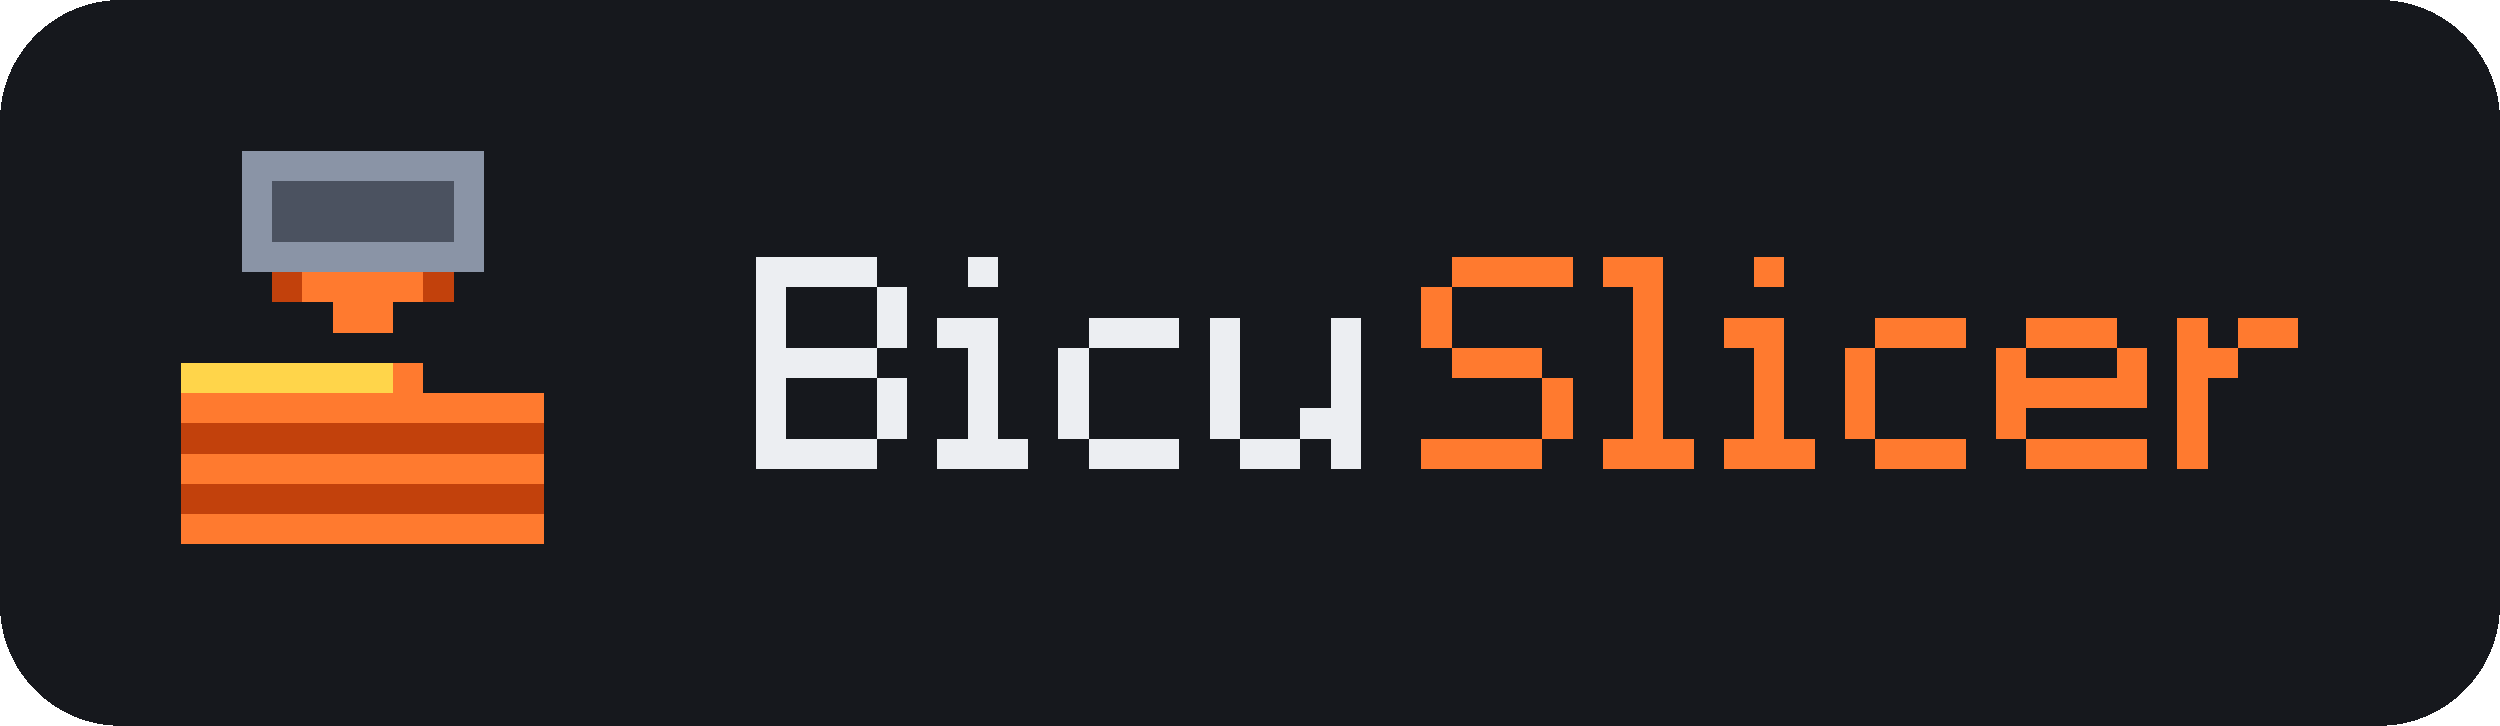
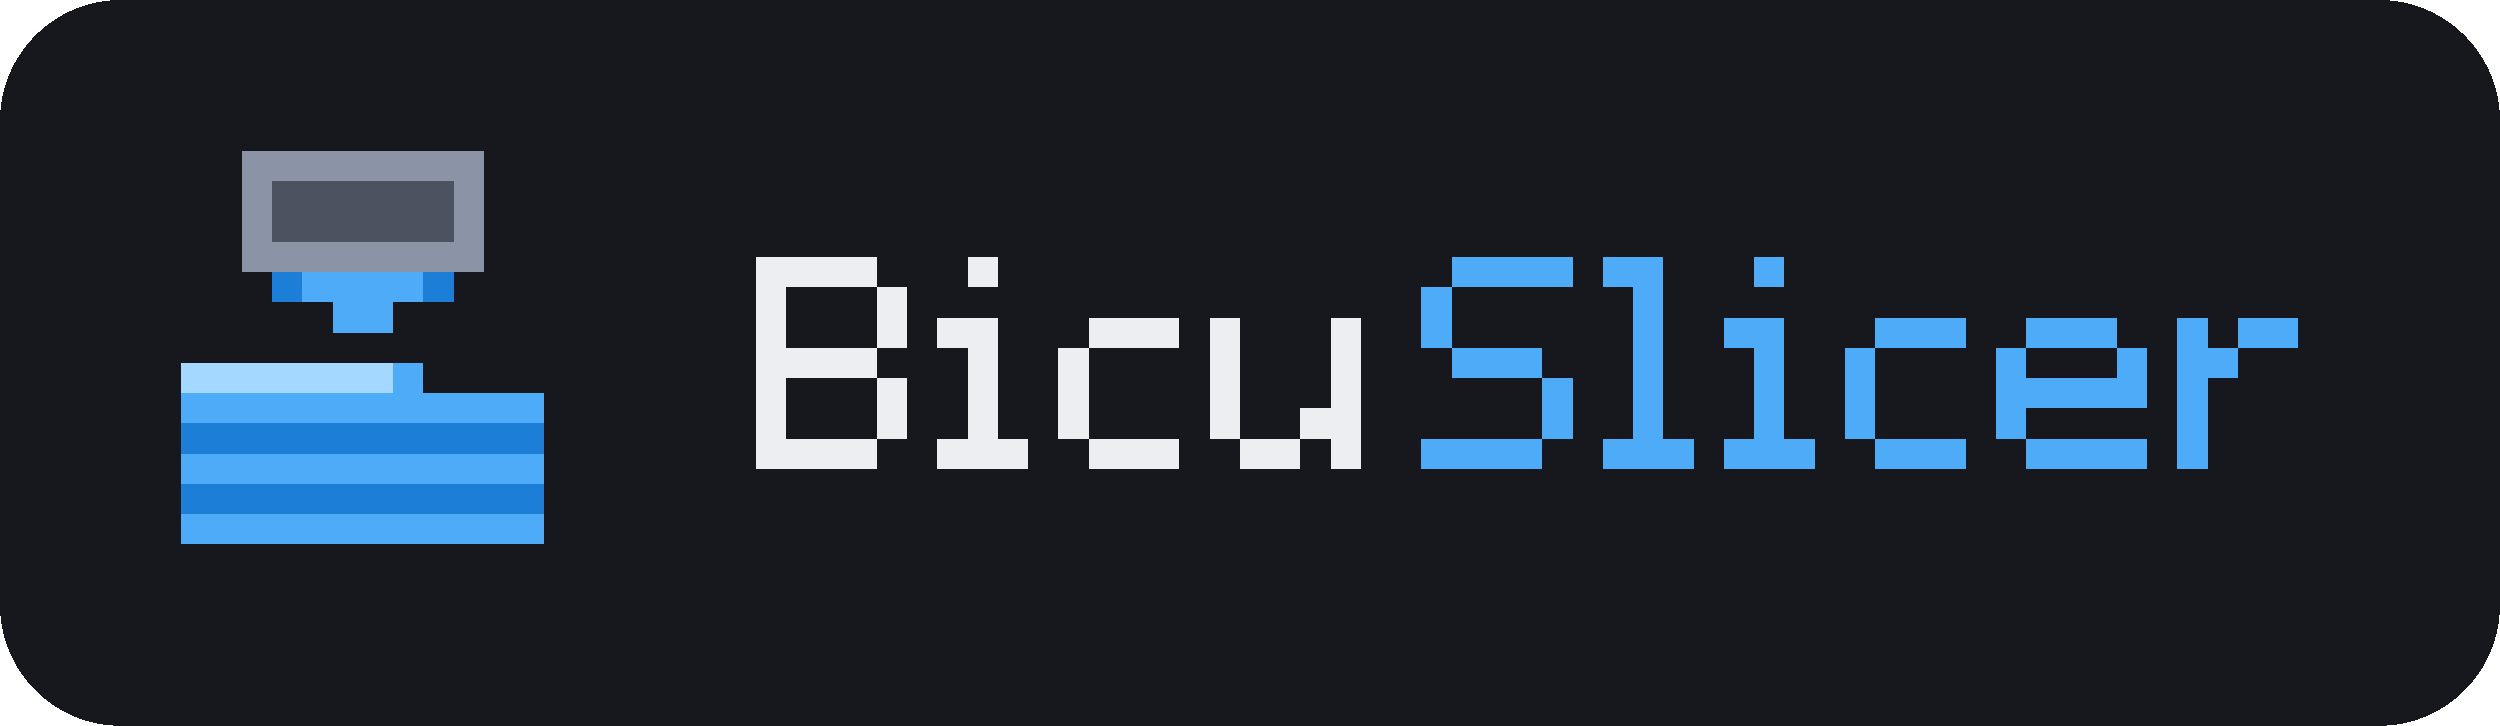
<svg xmlns="http://www.w3.org/2000/svg" viewBox="0 0 496 144" width="496" height="144" shape-rendering="crispEdges">
  <rect width="496" height="144" rx="24" fill="#16181d" />
  <rect x="36" y="24" width="72" height="6" fill="#16181d" />
  <rect x="30" y="30" width="18" height="6" fill="#16181d" />
  <rect x="48" y="30" width="48" height="6" fill="#8a94a6" />
  <rect x="96" y="30" width="18" height="6" fill="#16181d" />
  <rect x="24" y="36" width="24" height="6" fill="#16181d" />
  <rect x="48" y="36" width="6" height="6" fill="#8a94a6" />
  <rect x="54" y="36" width="36" height="6" fill="#4b5260" />
  <rect x="90" y="36" width="6" height="6" fill="#8a94a6" />
  <rect x="96" y="36" width="24" height="6" fill="#16181d" />
  <rect x="24" y="42" width="24" height="6" fill="#16181d" />
  <rect x="48" y="42" width="6" height="6" fill="#8a94a6" />
  <rect x="54" y="42" width="36" height="6" fill="#4b5260" />
  <rect x="90" y="42" width="6" height="6" fill="#8a94a6" />
  <rect x="96" y="42" width="24" height="6" fill="#16181d" />
  <rect x="24" y="48" width="24" height="6" fill="#16181d" />
  <rect x="48" y="48" width="48" height="6" fill="#8a94a6" />
  <rect x="96" y="48" width="24" height="6" fill="#16181d" />
  <rect x="24" y="54" width="30" height="6" fill="#16181d" />
-   <rect x="54" y="54" width="6" height="6" fill="#c2410c" />
-   <rect x="60" y="54" width="24" height="6" fill="#ff7a2f" />
-   <rect x="84" y="54" width="6" height="6" fill="#c2410c" />
+   <rect x="54" y="54" width="6" height="6" fill="#1c7ed6" />
+   <rect x="60" y="54" width="24" height="6" fill="#4dabf7" />
+   <rect x="84" y="54" width="6" height="6" fill="#1c7ed6" />
  <rect x="90" y="54" width="30" height="6" fill="#16181d" />
  <rect x="24" y="60" width="42" height="6" fill="#16181d" />
-   <rect x="66" y="60" width="12" height="6" fill="#ff7a2f" />
+   <rect x="66" y="60" width="12" height="6" fill="#4dabf7" />
  <rect x="78" y="60" width="42" height="6" fill="#16181d" />
  <rect x="24" y="66" width="96" height="6" fill="#16181d" />
  <rect x="24" y="72" width="12" height="6" fill="#16181d" />
-   <rect x="36" y="72" width="42" height="6" fill="#ffd54a" />
-   <rect x="78" y="72" width="6" height="6" fill="#ff7a2f" />
+   <rect x="36" y="72" width="42" height="6" fill="#a5d8ff" />
+   <rect x="78" y="72" width="6" height="6" fill="#4dabf7" />
  <rect x="84" y="72" width="36" height="6" fill="#16181d" />
  <rect x="24" y="78" width="12" height="6" fill="#16181d" />
-   <rect x="36" y="78" width="72" height="6" fill="#ff7a2f" />
+   <rect x="36" y="78" width="72" height="6" fill="#4dabf7" />
  <rect x="108" y="78" width="12" height="6" fill="#16181d" />
  <rect x="24" y="84" width="12" height="6" fill="#16181d" />
-   <rect x="36" y="84" width="72" height="6" fill="#c2410c" />
+   <rect x="36" y="84" width="72" height="6" fill="#1c7ed6" />
  <rect x="108" y="84" width="12" height="6" fill="#16181d" />
  <rect x="24" y="90" width="12" height="6" fill="#16181d" />
-   <rect x="36" y="90" width="72" height="6" fill="#ff7a2f" />
+   <rect x="36" y="90" width="72" height="6" fill="#4dabf7" />
  <rect x="108" y="90" width="12" height="6" fill="#16181d" />
  <rect x="24" y="96" width="12" height="6" fill="#16181d" />
-   <rect x="36" y="96" width="72" height="6" fill="#c2410c" />
+   <rect x="36" y="96" width="72" height="6" fill="#1c7ed6" />
  <rect x="108" y="96" width="12" height="6" fill="#16181d" />
  <rect x="24" y="102" width="12" height="6" fill="#16181d" />
-   <rect x="36" y="102" width="72" height="6" fill="#ff7a2f" />
+   <rect x="36" y="102" width="72" height="6" fill="#4dabf7" />
  <rect x="108" y="102" width="12" height="6" fill="#16181d" />
  <rect x="30" y="108" width="84" height="6" fill="#16181d" />
  <rect x="36" y="114" width="72" height="6" fill="#16181d" />
  <rect x="150" y="51.0" width="24" height="6" fill="#eceef2" />
  <rect x="150" y="57.0" width="6" height="6" fill="#eceef2" />
  <rect x="174" y="57.0" width="6" height="6" fill="#eceef2" />
  <rect x="150" y="63.0" width="6" height="6" fill="#eceef2" />
  <rect x="174" y="63.0" width="6" height="6" fill="#eceef2" />
  <rect x="150" y="69.0" width="24" height="6" fill="#eceef2" />
  <rect x="150" y="75.0" width="6" height="6" fill="#eceef2" />
  <rect x="174" y="75.0" width="6" height="6" fill="#eceef2" />
  <rect x="150" y="81.0" width="6" height="6" fill="#eceef2" />
  <rect x="174" y="81.0" width="6" height="6" fill="#eceef2" />
  <rect x="150" y="87.0" width="24" height="6" fill="#eceef2" />
  <rect x="192" y="51.0" width="6" height="6" fill="#eceef2" />
  <rect x="186" y="63.0" width="12" height="6" fill="#eceef2" />
  <rect x="192" y="69.0" width="6" height="6" fill="#eceef2" />
  <rect x="192" y="75.0" width="6" height="6" fill="#eceef2" />
  <rect x="192" y="81.0" width="6" height="6" fill="#eceef2" />
  <rect x="186" y="87.0" width="18" height="6" fill="#eceef2" />
  <rect x="216" y="63.0" width="18" height="6" fill="#eceef2" />
  <rect x="210" y="69.0" width="6" height="6" fill="#eceef2" />
  <rect x="210" y="75.0" width="6" height="6" fill="#eceef2" />
  <rect x="210" y="81.0" width="6" height="6" fill="#eceef2" />
  <rect x="216" y="87.0" width="18" height="6" fill="#eceef2" />
  <rect x="240" y="63.0" width="6" height="6" fill="#eceef2" />
  <rect x="264" y="63.0" width="6" height="6" fill="#eceef2" />
  <rect x="240" y="69.0" width="6" height="6" fill="#eceef2" />
  <rect x="264" y="69.0" width="6" height="6" fill="#eceef2" />
  <rect x="240" y="75.0" width="6" height="6" fill="#eceef2" />
  <rect x="264" y="75.0" width="6" height="6" fill="#eceef2" />
  <rect x="240" y="81.0" width="6" height="6" fill="#eceef2" />
  <rect x="258" y="81.0" width="12" height="6" fill="#eceef2" />
  <rect x="246" y="87.0" width="12" height="6" fill="#eceef2" />
  <rect x="264" y="87.0" width="6" height="6" fill="#eceef2" />
-   <rect x="288" y="51.0" width="24" height="6" fill="#ff7a2f" />
-   <rect x="282" y="57.0" width="6" height="6" fill="#ff7a2f" />
-   <rect x="282" y="63.0" width="6" height="6" fill="#ff7a2f" />
-   <rect x="288" y="69.0" width="18" height="6" fill="#ff7a2f" />
-   <rect x="306" y="75.0" width="6" height="6" fill="#ff7a2f" />
-   <rect x="306" y="81.0" width="6" height="6" fill="#ff7a2f" />
-   <rect x="282" y="87.0" width="24" height="6" fill="#ff7a2f" />
-   <rect x="318" y="51.0" width="12" height="6" fill="#ff7a2f" />
-   <rect x="324" y="57.0" width="6" height="6" fill="#ff7a2f" />
-   <rect x="324" y="63.0" width="6" height="6" fill="#ff7a2f" />
-   <rect x="324" y="69.0" width="6" height="6" fill="#ff7a2f" />
-   <rect x="324" y="75.0" width="6" height="6" fill="#ff7a2f" />
-   <rect x="324" y="81.0" width="6" height="6" fill="#ff7a2f" />
-   <rect x="318" y="87.0" width="18" height="6" fill="#ff7a2f" />
-   <rect x="348" y="51.0" width="6" height="6" fill="#ff7a2f" />
-   <rect x="342" y="63.0" width="12" height="6" fill="#ff7a2f" />
-   <rect x="348" y="69.0" width="6" height="6" fill="#ff7a2f" />
-   <rect x="348" y="75.0" width="6" height="6" fill="#ff7a2f" />
-   <rect x="348" y="81.0" width="6" height="6" fill="#ff7a2f" />
-   <rect x="342" y="87.0" width="18" height="6" fill="#ff7a2f" />
-   <rect x="372" y="63.0" width="18" height="6" fill="#ff7a2f" />
-   <rect x="366" y="69.0" width="6" height="6" fill="#ff7a2f" />
-   <rect x="366" y="75.0" width="6" height="6" fill="#ff7a2f" />
-   <rect x="366" y="81.0" width="6" height="6" fill="#ff7a2f" />
-   <rect x="372" y="87.0" width="18" height="6" fill="#ff7a2f" />
-   <rect x="402" y="63.0" width="18" height="6" fill="#ff7a2f" />
-   <rect x="396" y="69.0" width="6" height="6" fill="#ff7a2f" />
-   <rect x="420" y="69.0" width="6" height="6" fill="#ff7a2f" />
-   <rect x="396" y="75.0" width="30" height="6" fill="#ff7a2f" />
-   <rect x="396" y="81.0" width="6" height="6" fill="#ff7a2f" />
-   <rect x="402" y="87.0" width="24" height="6" fill="#ff7a2f" />
-   <rect x="432" y="63.0" width="6" height="6" fill="#ff7a2f" />
-   <rect x="444" y="63.0" width="12" height="6" fill="#ff7a2f" />
-   <rect x="432" y="69.0" width="12" height="6" fill="#ff7a2f" />
-   <rect x="432" y="75.0" width="6" height="6" fill="#ff7a2f" />
-   <rect x="432" y="81.0" width="6" height="6" fill="#ff7a2f" />
-   <rect x="432" y="87.0" width="6" height="6" fill="#ff7a2f" />
+   <rect x="288" y="51.0" width="24" height="6" fill="#4dabf7" />
+   <rect x="282" y="57.0" width="6" height="6" fill="#4dabf7" />
+   <rect x="282" y="63.0" width="6" height="6" fill="#4dabf7" />
+   <rect x="288" y="69.0" width="18" height="6" fill="#4dabf7" />
+   <rect x="306" y="75.0" width="6" height="6" fill="#4dabf7" />
+   <rect x="306" y="81.0" width="6" height="6" fill="#4dabf7" />
+   <rect x="282" y="87.0" width="24" height="6" fill="#4dabf7" />
+   <rect x="318" y="51.0" width="12" height="6" fill="#4dabf7" />
+   <rect x="324" y="57.0" width="6" height="6" fill="#4dabf7" />
+   <rect x="324" y="63.0" width="6" height="6" fill="#4dabf7" />
+   <rect x="324" y="69.0" width="6" height="6" fill="#4dabf7" />
+   <rect x="324" y="75.0" width="6" height="6" fill="#4dabf7" />
+   <rect x="324" y="81.0" width="6" height="6" fill="#4dabf7" />
+   <rect x="318" y="87.0" width="18" height="6" fill="#4dabf7" />
+   <rect x="348" y="51.0" width="6" height="6" fill="#4dabf7" />
+   <rect x="342" y="63.0" width="12" height="6" fill="#4dabf7" />
+   <rect x="348" y="69.0" width="6" height="6" fill="#4dabf7" />
+   <rect x="348" y="75.0" width="6" height="6" fill="#4dabf7" />
+   <rect x="348" y="81.0" width="6" height="6" fill="#4dabf7" />
+   <rect x="342" y="87.0" width="18" height="6" fill="#4dabf7" />
+   <rect x="372" y="63.0" width="18" height="6" fill="#4dabf7" />
+   <rect x="366" y="69.0" width="6" height="6" fill="#4dabf7" />
+   <rect x="366" y="75.0" width="6" height="6" fill="#4dabf7" />
+   <rect x="366" y="81.0" width="6" height="6" fill="#4dabf7" />
+   <rect x="372" y="87.0" width="18" height="6" fill="#4dabf7" />
+   <rect x="402" y="63.0" width="18" height="6" fill="#4dabf7" />
+   <rect x="396" y="69.0" width="6" height="6" fill="#4dabf7" />
+   <rect x="420" y="69.0" width="6" height="6" fill="#4dabf7" />
+   <rect x="396" y="75.0" width="30" height="6" fill="#4dabf7" />
+   <rect x="396" y="81.0" width="6" height="6" fill="#4dabf7" />
+   <rect x="402" y="87.0" width="24" height="6" fill="#4dabf7" />
+   <rect x="432" y="63.0" width="6" height="6" fill="#4dabf7" />
+   <rect x="444" y="63.0" width="12" height="6" fill="#4dabf7" />
+   <rect x="432" y="69.0" width="12" height="6" fill="#4dabf7" />
+   <rect x="432" y="75.0" width="6" height="6" fill="#4dabf7" />
+   <rect x="432" y="81.0" width="6" height="6" fill="#4dabf7" />
+   <rect x="432" y="87.0" width="6" height="6" fill="#4dabf7" />
</svg>
